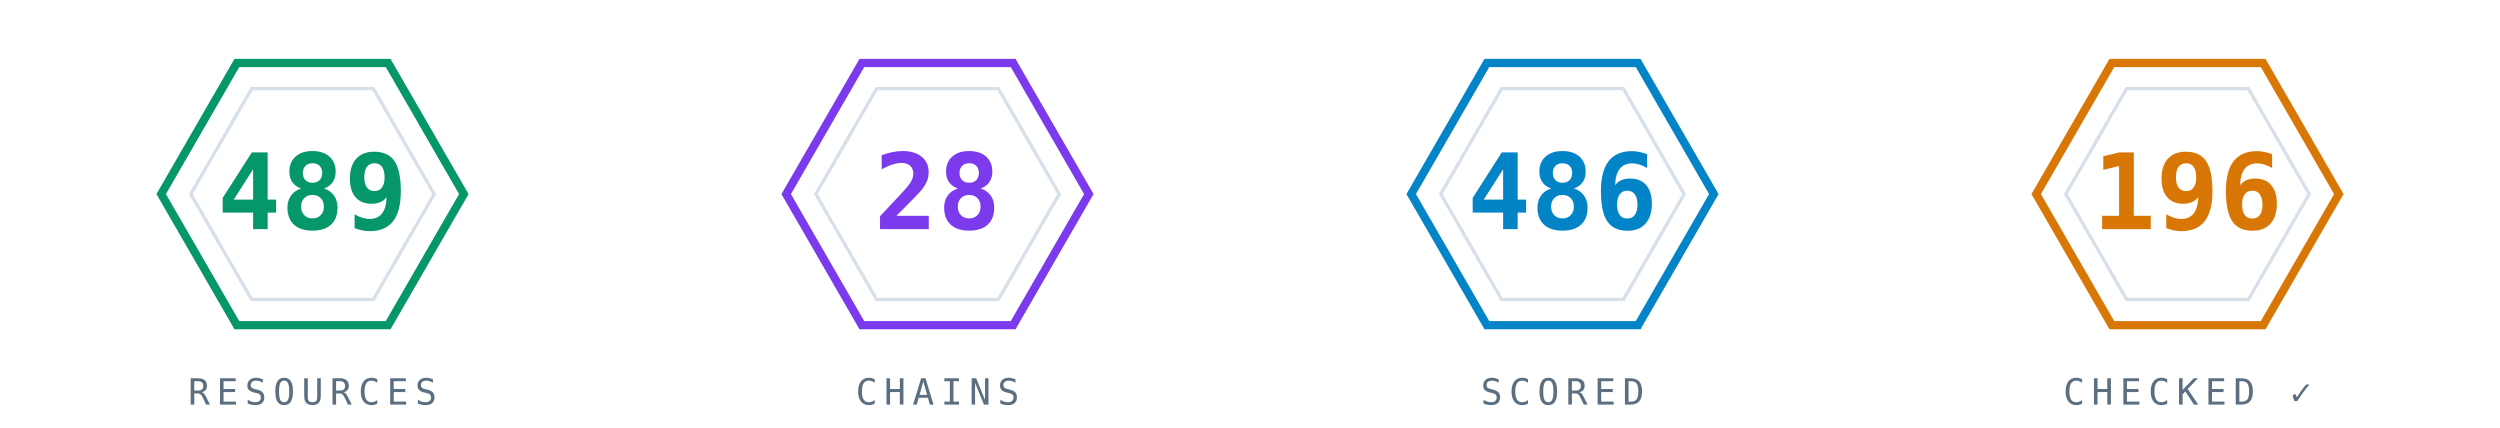
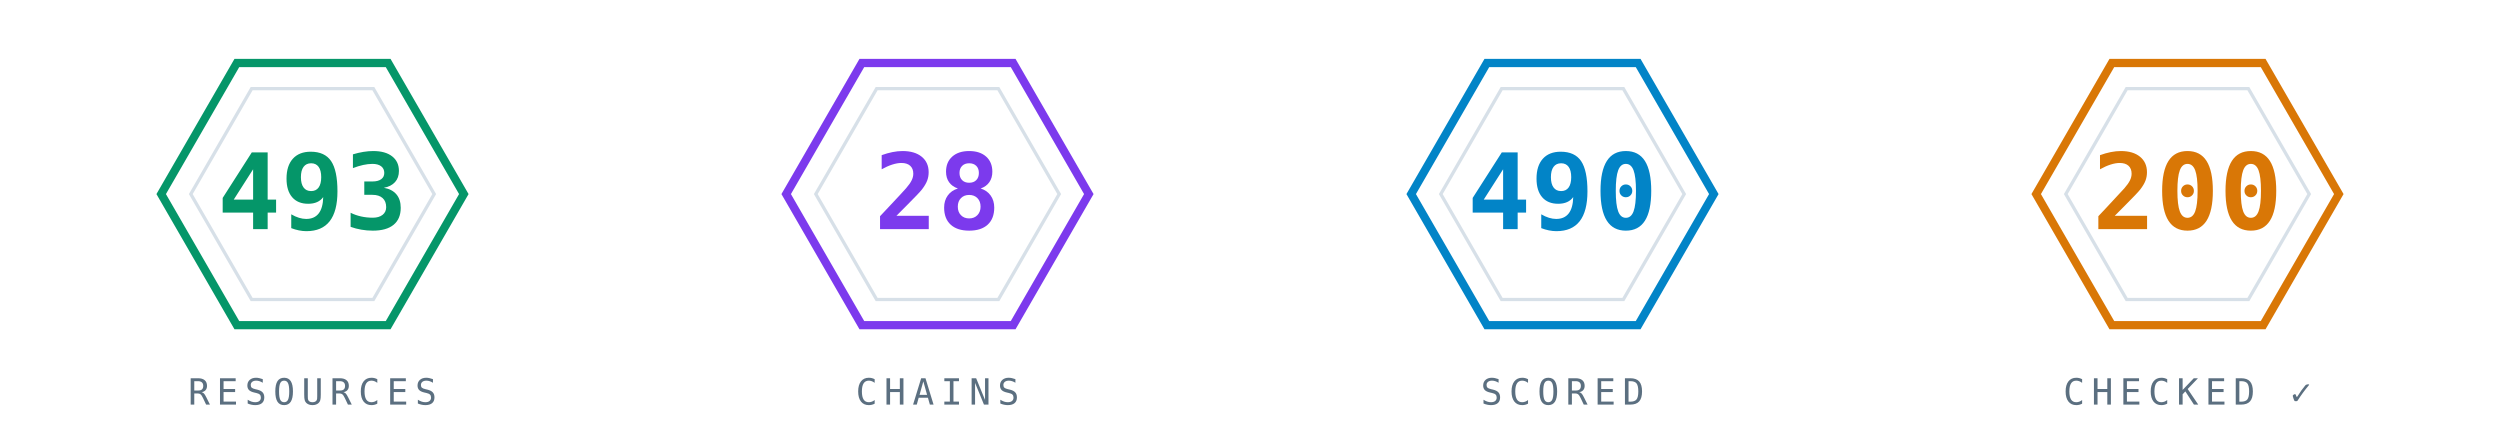
- <svg xmlns="http://www.w3.org/2000/svg" width="1520" height="260" viewBox="0 0 1520 260" role="img" aria-label="489 resources, 28 chains, 486 scored, 196 independently checked">
+ <svg xmlns="http://www.w3.org/2000/svg" width="1520" height="260" viewBox="0 0 1520 260" role="img" aria-label="493 resources, 28 chains, 490 scored, 200 independently checked">
  <g>
    <path d="M98.0 118.0 L144.0 38.3 L236.0 38.3 L282.0 118.0 L236.0 197.7 L144.0 197.7 Z" fill="none" stroke="#059669" stroke-width="5" />
    <path d="M116.0 118.0 L153.0 53.9 L227.0 53.9 L264.0 118.0 L227.0 182.1 L153.0 182.1 Z" fill="none" stroke="#d7e0e8" stroke-width="2" />
-     <text x="190" y="139.333" text-anchor="middle" font-family="ui-monospace, SFMono-Regular, Menlo, monospace" font-size="64" font-weight="700" fill="#059669">489</text>
+     <text x="190" y="139.333" text-anchor="middle" font-family="ui-monospace, SFMono-Regular, Menlo, monospace" font-size="64" font-weight="700" fill="#059669">493</text>
    <text x="190" y="246" text-anchor="middle" font-family="ui-monospace, SFMono-Regular, Menlo, monospace" font-size="22" letter-spacing="4" fill="#5b6f80">RESOURCES</text>
  </g>
  <g>
    <path d="M478.0 118.0 L524.0 38.3 L616.0 38.3 L662.0 118.0 L616.0 197.7 L524.0 197.7 Z" fill="none" stroke="#7c3aed" stroke-width="5" />
    <path d="M496.0 118.0 L533.0 53.9 L607.0 53.9 L644.0 118.0 L607.0 182.1 L533.0 182.1 Z" fill="none" stroke="#d7e0e8" stroke-width="2" />
    <text x="570" y="139.333" text-anchor="middle" font-family="ui-monospace, SFMono-Regular, Menlo, monospace" font-size="64" font-weight="700" fill="#7c3aed">28</text>
    <text x="570" y="246" text-anchor="middle" font-family="ui-monospace, SFMono-Regular, Menlo, monospace" font-size="22" letter-spacing="4" fill="#5b6f80">CHAINS</text>
  </g>
  <g>
    <path d="M858.0 118.0 L904.0 38.3 L996.0 38.3 L1042.0 118.0 L996.0 197.7 L904.0 197.7 Z" fill="none" stroke="#0284c7" stroke-width="5" />
    <path d="M876.0 118.0 L913.0 53.9 L987.0 53.9 L1024.0 118.0 L987.0 182.1 L913.0 182.1 Z" fill="none" stroke="#d7e0e8" stroke-width="2" />
-     <text x="950" y="139.333" text-anchor="middle" font-family="ui-monospace, SFMono-Regular, Menlo, monospace" font-size="64" font-weight="700" fill="#0284c7">486</text>
+     <text x="950" y="139.333" text-anchor="middle" font-family="ui-monospace, SFMono-Regular, Menlo, monospace" font-size="64" font-weight="700" fill="#0284c7">490</text>
    <text x="950" y="246" text-anchor="middle" font-family="ui-monospace, SFMono-Regular, Menlo, monospace" font-size="22" letter-spacing="4" fill="#5b6f80">SCORED</text>
  </g>
  <g>
    <path d="M1238.0 118.0 L1284.0 38.3 L1376.0 38.3 L1422.0 118.0 L1376.0 197.7 L1284.0 197.7 Z" fill="none" stroke="#d97706" stroke-width="5" />
    <path d="M1256.0 118.0 L1293.0 53.9 L1367.0 53.9 L1404.0 118.0 L1367.0 182.1 L1293.0 182.1 Z" fill="none" stroke="#d7e0e8" stroke-width="2" />
-     <text x="1330" y="139.333" text-anchor="middle" font-family="ui-monospace, SFMono-Regular, Menlo, monospace" font-size="64" font-weight="700" fill="#d97706">196</text>
+     <text x="1330" y="139.333" text-anchor="middle" font-family="ui-monospace, SFMono-Regular, Menlo, monospace" font-size="64" font-weight="700" fill="#d97706">200</text>
    <text x="1330" y="246" text-anchor="middle" font-family="ui-monospace, SFMono-Regular, Menlo, monospace" font-size="22" letter-spacing="4" fill="#5b6f80">CHECKED ✓</text>
  </g>
</svg>
